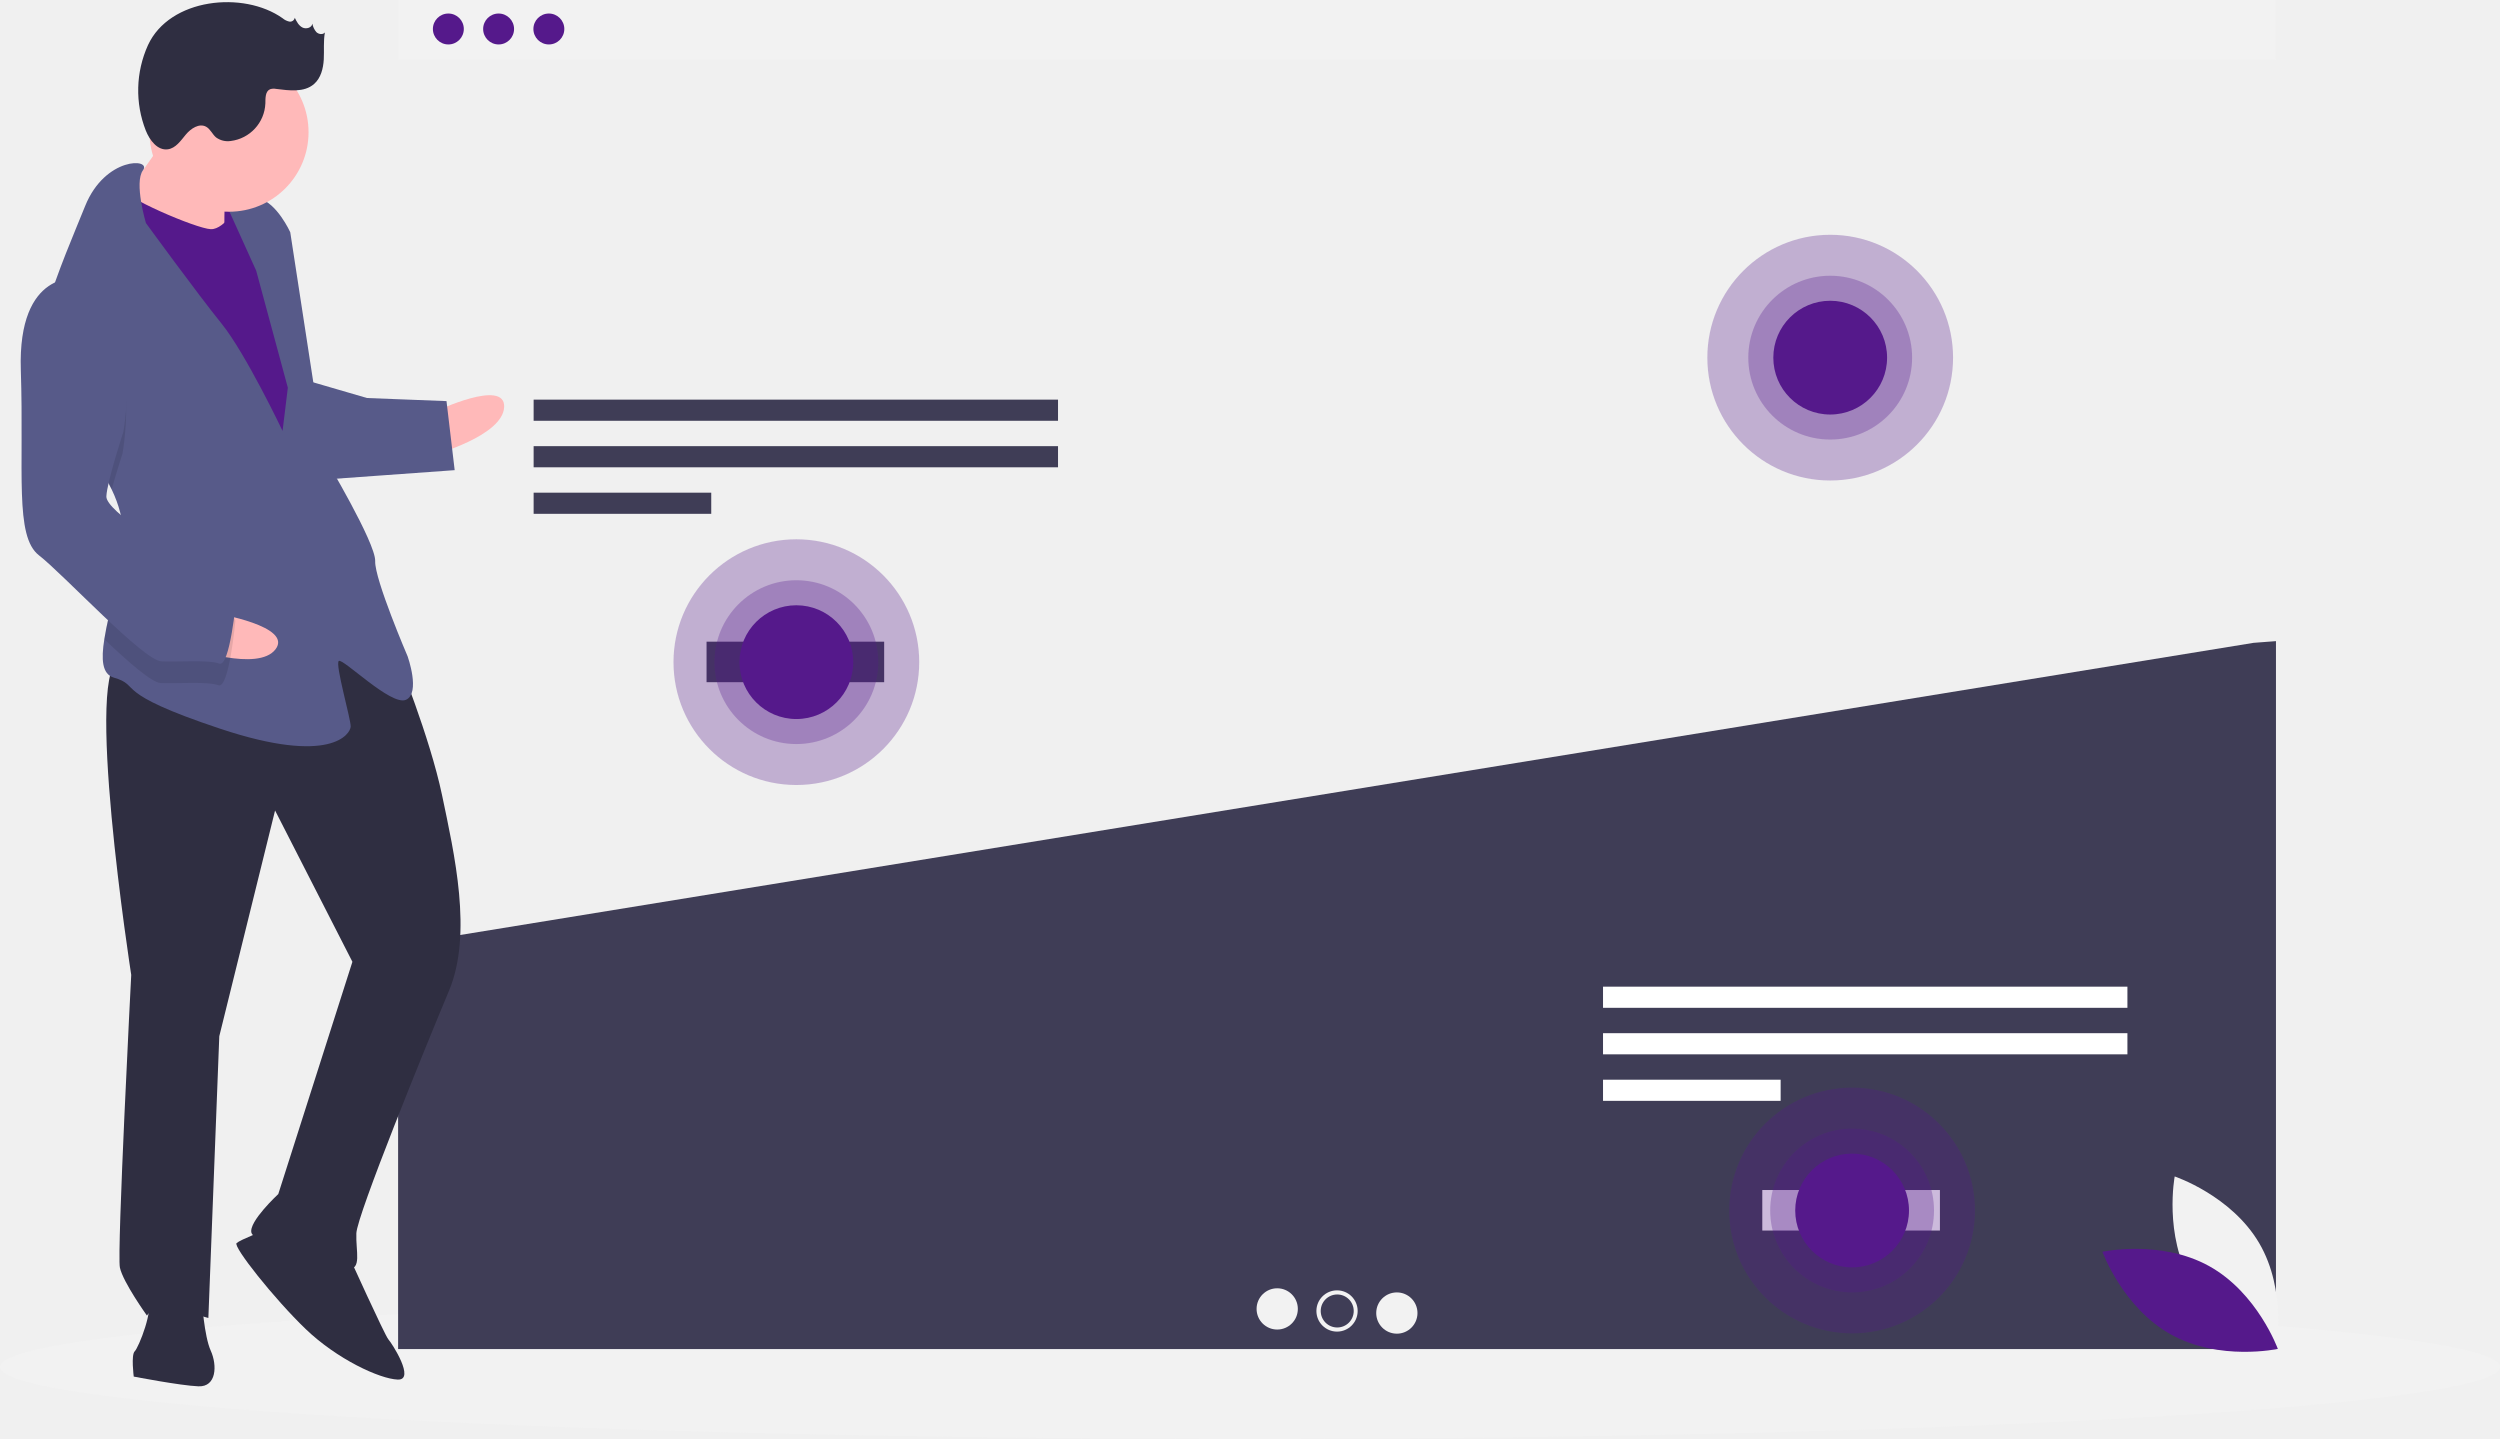
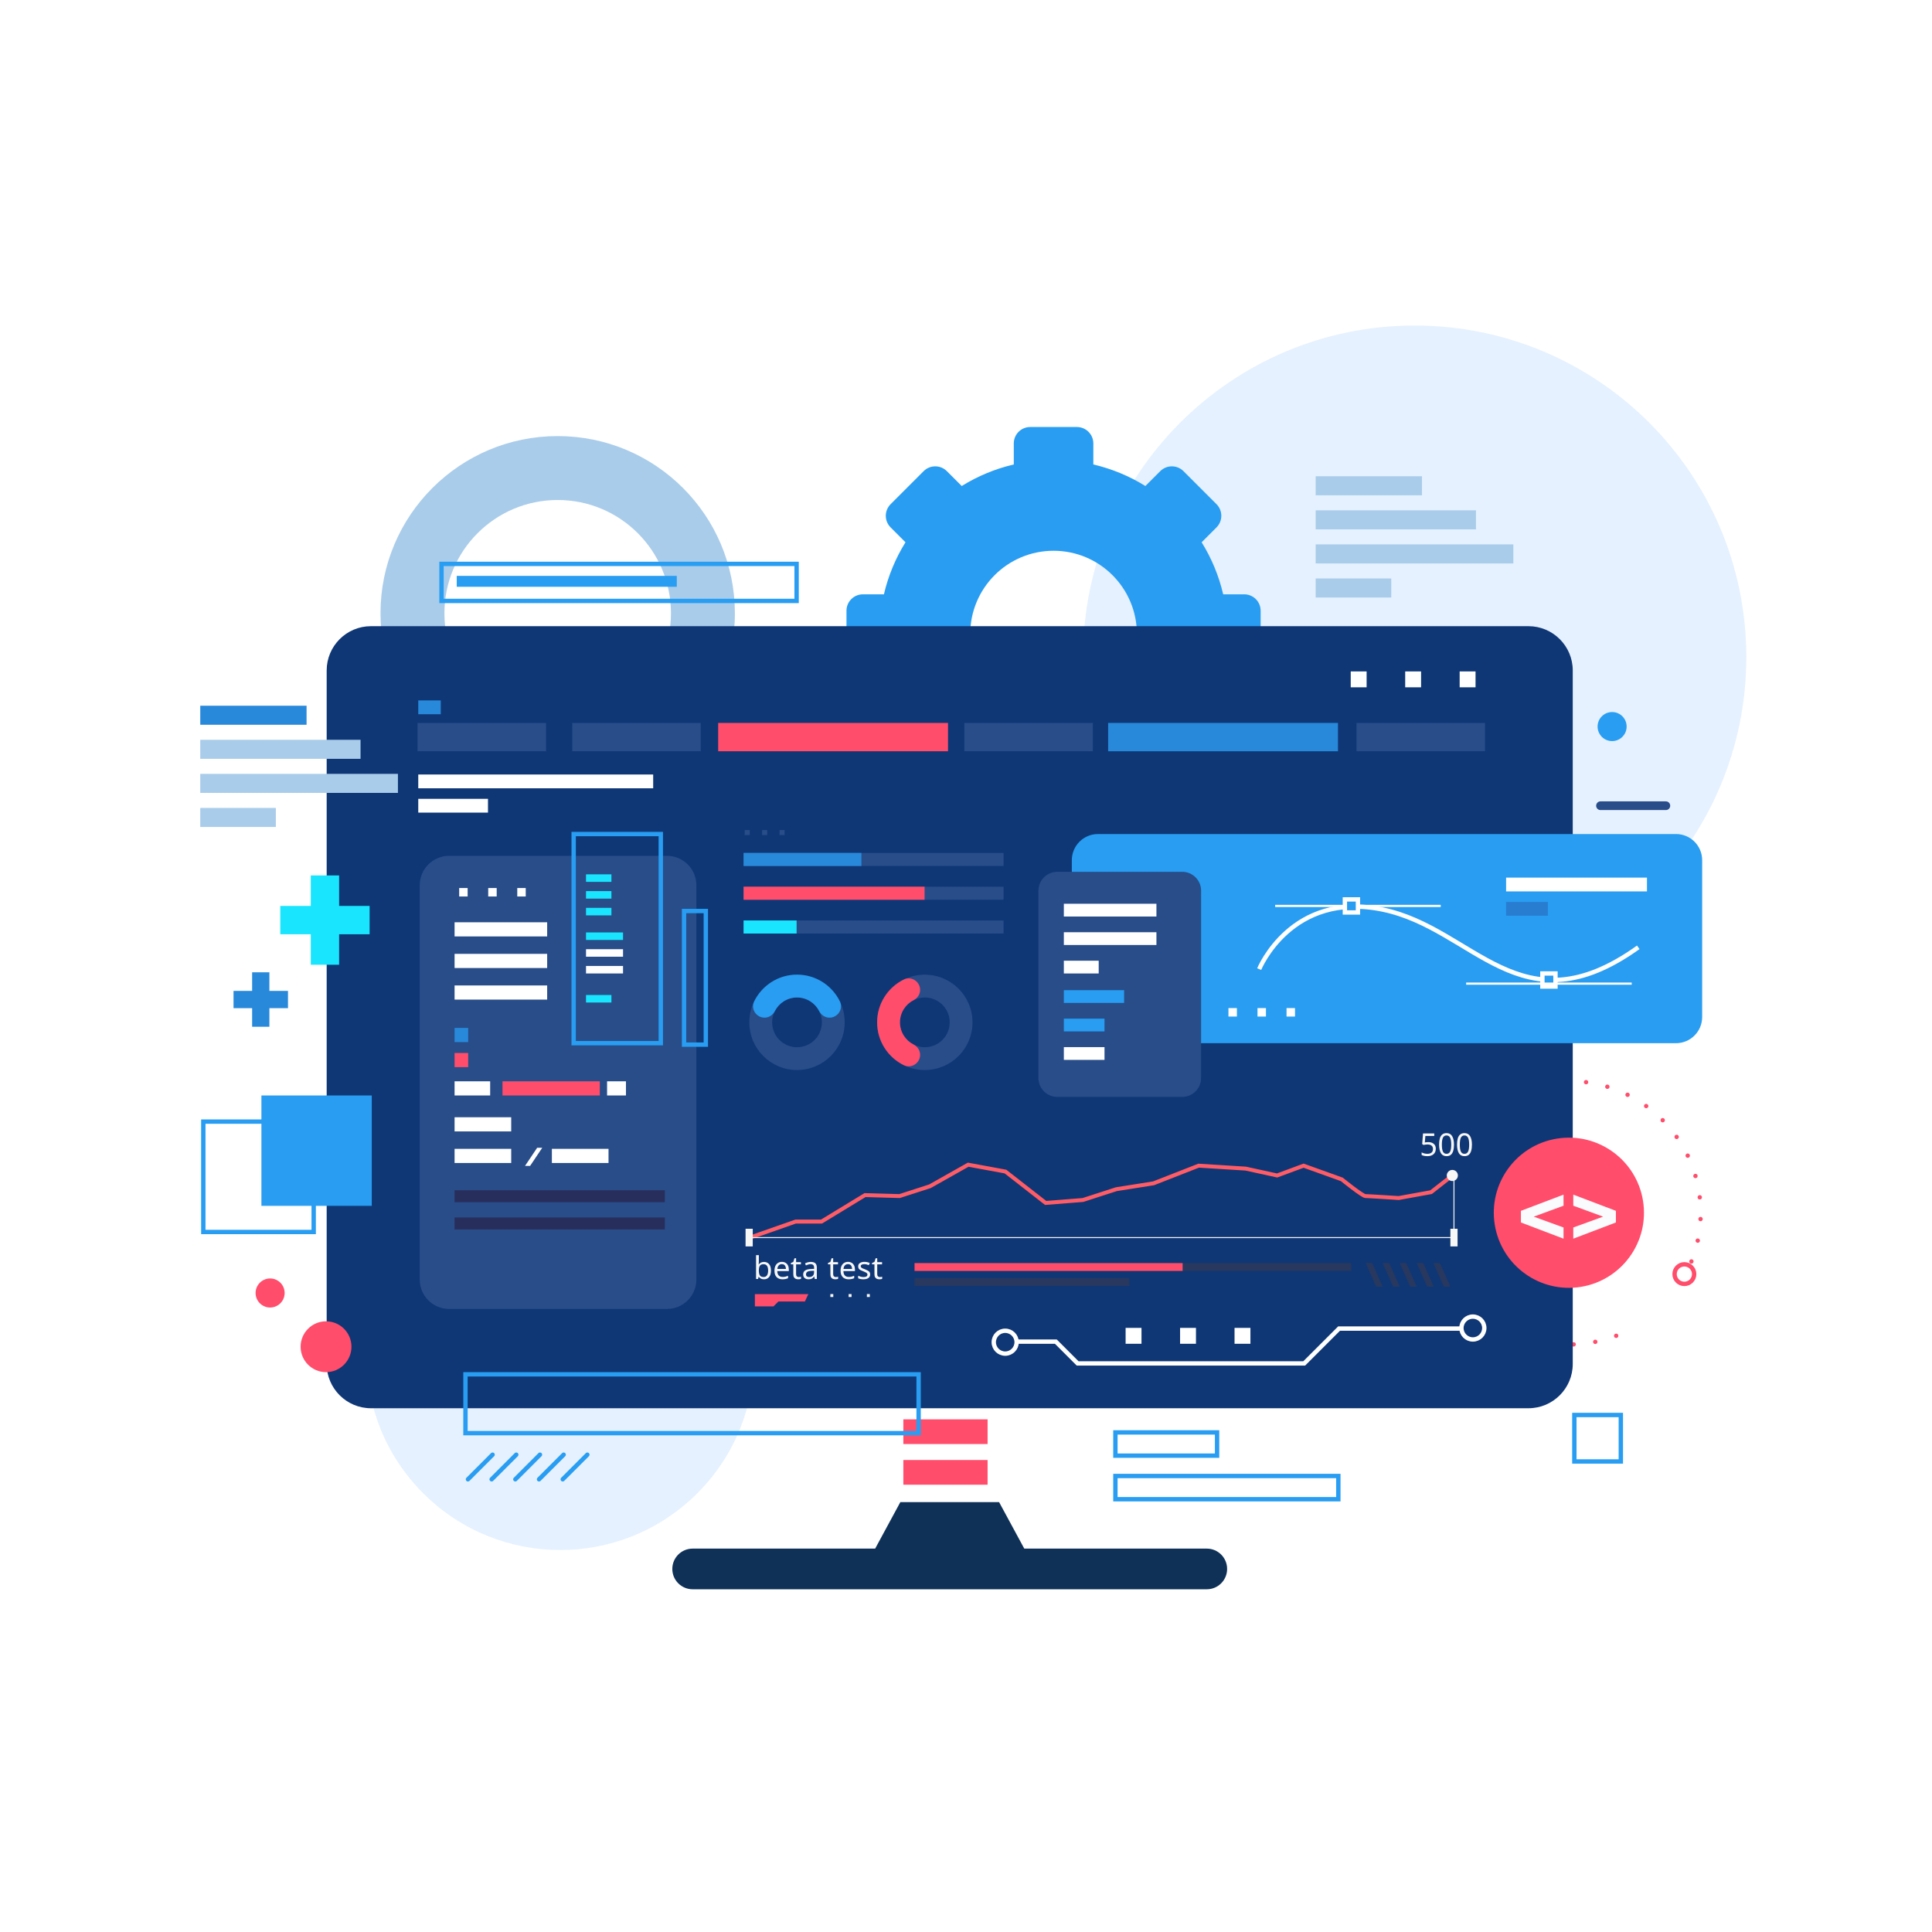
- <svg xmlns="http://www.w3.org/2000/svg" id="f0a8f4ba-cc2b-4400-9e08-d246a0bad060" width="1098.75" height="632.37" data-name="Layer 1" viewBox="0 0 1098.75 632.37">
-   <ellipse cx="549.375" cy="600.774" fill="#f2f2f2" rx="549.375" ry="31.597" />
-   <rect width="825.318" height="26.257" x="174.967" fill="#f2f2f2" />
-   <circle cx="197.053" cy="12.741" r="6.795" fill="#55198b" />
-   <circle cx="219.138" cy="12.741" r="6.795" fill="#55198b" />
-   <circle cx="241.223" cy="12.741" r="6.795" fill="#55198b" />
-   <polygon fill="#3f3d56" points="175.552 415.277 174.967 415.779 174.967 592.903 1000.285 592.903 1000.285 281.779 990.449 282.525 175.552 415.277" />
-   <rect width="230.47" height="9.293" x="234.529" y="175.641" fill="#3f3d56" />
-   <rect width="230.47" height="9.293" x="234.529" y="196.086" fill="#3f3d56" />
-   <rect width="78.063" height="9.293" x="234.529" y="216.531" fill="#3f3d56" />
-   <rect width="230.47" height="9.293" x="704.529" y="433.641" fill="#fff" />
-   <rect width="230.47" height="9.293" x="704.529" y="454.086" fill="#fff" />
-   <rect width="78.063" height="9.293" x="704.529" y="474.531" fill="#fff" />
-   <circle cx="561.335" cy="575.269" r="9.066" fill="#f2f2f2" />
-   <circle cx="587.626" cy="576.176" r="9.066" fill="#f2f2f2" />
-   <circle cx="613.917" cy="577.082" r="9.066" fill="#f2f2f2" />
-   <circle cx="587.709" cy="576.176" r="7.253" fill="#3f3d56" />
-   <rect width="78.063" height="17.81" x="310.529" y="282.014" fill="#3f3d56" />
-   <rect width="78.063" height="17.81" x="774.529" y="523.014" fill="#fff" />
-   <circle cx="350" cy="291.014" r="54" fill="#55198b" opacity=".3" />
-   <circle cx="350" cy="291.014" r="36" fill="#55198b" opacity=".3" />
-   <circle cx="350" cy="291.014" r="25" fill="#55198b" />
-   <circle cx="804.375" cy="157.185" r="54" fill="#55198b" opacity=".3" />
-   <circle cx="804.375" cy="157.185" r="36" fill="#55198b" opacity=".3" />
-   <circle cx="804.375" cy="157.185" r="25" fill="#55198b" />
-   <circle cx="814" cy="532.014" r="54" fill="#55198b" opacity=".3" />
-   <circle cx="814" cy="532.014" r="36" fill="#55198b" opacity=".3" />
-   <circle cx="814" cy="532.014" r="25" fill="#55198b" />
-   <rect width="22.242" height="28.597" x="141.093" y="215.02" fill="#55198b" transform="translate(244.8029 330.5492) rotate(-177.7793)" />
-   <path fill="#ffb9b9" d="M241.915,314.679s30.779-14.706,30.286-2.005-31.025,21.056-31.025,21.056Z" transform="translate(-50.625 -133.8148)" />
-   <path fill="#2f2e41" d="M225.028,422.139S239.549,457.681,244.915,483.328s13.536,60.942,3.026,85.974-40.392,98.599-40.7,106.537,2.559,15.999-3.791,15.752-40.907-11.126-42.31-15.95,11.79-17.032,11.79-17.032l32.577-102.082L171.518,490.021l-24.516,99.215-4.802,123.828s-23.567-7.274-26.988-1.047c0,0-10.559-14.719-11.9-21.131s4.987-128.591,4.987-128.591-21.632-139.163-4.169-138.486S189.992,382.622,225.028,422.139Z" transform="translate(-50.625 -133.8148)" />
-   <path fill="#2f2e41" d="M203.696,685.241s16.109,35.603,17.635,37.252,12.023,17.955,4.085,17.648-26.68-8.984-40.476-22.239-31.984-36.219-30.335-37.745,12.947-5.858,12.947-5.858Z" transform="translate(-50.625 -133.8148)" />
-   <path fill="#2f2e41" d="M139.333,705.004s.972,15.937,3.901,22.41,2.559,15.999-5.378,15.691-28.453-4.283-28.453-4.283-1.218-9.587.431-11.113,8.676-18.743,5.686-23.628S139.333,705.004,139.333,705.004Z" transform="translate(-50.625 -133.8148)" />
-   <path fill="#ffb9b9" d="M127.589,187.821s-16.922,26.373-23.518,32.477,11.962,19.543,11.962,19.543l33.215,4.468s-.418-30.225,1.293-33.338S127.589,187.821,127.589,187.821Z" transform="translate(-50.625 -133.8148)" />
-   <path fill="#55198b" d="M156.46,222.329s-6.843,12.454-13.193,12.208-39.196-14.239-40.599-19.064-10.88,34.557-10.88,34.557L172.16,391.471l19.605-13.549-9.499-83.045-7.802-44.821Z" transform="translate(-50.625 -133.8148)" />
-   <path fill="#575a89" d="M99.704,348.913c3.206,6.707,5.208,13.7,4.931,20.86-.012.318-.025.635-.053.952-.761,14.693-6.173,31.686-8.115,44.044-1.409,8.865-1.008,15.336,4.18,16.856,12.577,3.668-1.834,6.289,46.826,22.485s57.152,2.216,57.275-.959-6.891-27.296-5.242-28.822,23.074,19.974,29.548,17.045.739-19.051.739-19.051-14.583-33.954-14.275-41.892-22.089-45.375-22.089-45.375L178.193,235.891s-5.858-12.947-13.734-14.842-14.411,2.621-14.411,2.621L163.228,252.8l13.905,51.417-2.326,18.989s-16.17-34.016-26.791-47.147-33.264-44.218-33.264-44.218-5.286-17.837-1.296-23.168c3.991-5.346-16.647-6.147-25.446,15.771-4.664,11.616-12.236,28.939-16.979,45.068-4.227,14.289-6.223,27.646-2.036,35.281C75.396,316.457,91.496,331.789,99.704,348.913Z" transform="translate(-50.625 -133.8148)" />
-   <path d="M68.996,304.794c6.4,11.664,22.5,26.995,30.708,44.119,2.144-7.723,4.759-15.715,4.759-15.715s10.031-53.669-19.64-67.539a19.858,19.858,0,0,0-13.791,3.853C66.805,283.801,64.808,297.159,68.996,304.794Z" opacity=".1" transform="translate(-50.625 -133.8148)" />
-   <path fill="#575a89" d="M186.782,301.411l25.154,7.335,34.926,1.354,3.593,30.348L193.057,344.583S178.721,304.279,186.782,301.411Z" transform="translate(-50.625 -133.8148)" />
-   <path fill="#ffb9b9" d="M145.764,403.451s33.652,5.583,25.971,15.71-37.492-.52-37.492-.52Z" transform="translate(-50.625 -133.8148)" />
-   <path d="M104.581,370.725c-.761,14.693-6.173,31.686-8.115,44.044,10.72,10.146,20.914,19.095,24.756,19.244,7.938.308,20.7-.787,25.401.985s7.458-28.33,7.458-28.33-2.806-9.648-15.321-14.904C130.312,388.21,114.119,378.567,104.581,370.725Z" opacity=".1" transform="translate(-50.625 -133.8148)" />
-   <path fill="#575a89" d="M85.192,256.134s-26.865-4.222-25.414,40.353-2.832,73.027,7.973,81.396,45.903,46.298,53.84,46.606,20.7-.787,25.401.985,7.458-28.33,7.458-28.33S151.645,387.495,139.129,382.24s-42.002-23.888-41.756-30.238,7.458-28.33,7.458-28.33S114.863,270.004,85.192,256.134Z" transform="translate(-50.625 -133.8148)" />
-   <circle cx="100.654" cy="58.105" r="34.952" fill="#ffb9b9" />
-   <path fill="#2f2e41" d="M174.814,141.823a6.749,6.749,0,0,0,2.939,1.475,2.097,2.097,0,0,0,2.43-1.683c.8,1.658,1.702,3.426,3.335,4.277s4.157.137,4.393-1.689a7.706,7.706,0,0,0,1.774,3.744c1.013.966,2.85,1.21,3.734.125-.715,3.907-.274,7.926-.498,11.892s-1.282,8.17-4.278,10.778c-4.37,3.803-10.941,2.865-16.689,2.144a5.066,5.066,0,0,0-2.615.143c-2.152.917-2.055,3.913-2.084,6.252a17.373,17.373,0,0,1-15.212,16.497,8.709,8.709,0,0,1-6.472-1.58c-1.632-1.383-2.466-3.638-4.336-4.677-3.042-1.69-6.732.775-8.956,3.452s-4.416,5.969-7.862,6.459c-4.557.648-8.028-3.996-9.73-8.272a48.223,48.223,0,0,1,.958-37.47C125.158,132.949,157.661,129.669,174.814,141.823Z" transform="translate(-50.625 -133.8148)" />
-   <path fill="#f2f2f2" d="M1013.847,697.584c12.31,20.992,37.136,29.304,37.136,29.304s4.869-25.724-7.441-46.717-37.136-29.304-37.136-29.304S1001.538,676.592,1013.847,697.584Z" transform="translate(-50.625 -133.8148)" />
-   <path fill="#55198b" d="M1021.529,690.258c21.288,11.791,30.207,36.406,30.207,36.406s-25.597,5.499-46.885-6.292-30.207-36.406-30.207-36.406S1000.24,678.467,1021.529,690.258Z" transform="translate(-50.625 -133.8148)" />
+ <svg xmlns="http://www.w3.org/2000/svg" version="1.1" x="0px" y="0px" viewBox="0 0 500 500" style="enable-background:new 0 0 500 500;" xml:space="preserve">
+   <g id="BACKGROUND">
+     <rect style="fill:#FFFFFF;" width="500" height="500" />
+   </g>
+   <g id="OBJECTS">
+     <g>
+       <circle style="fill:#E5F1FF;" cx="366.121" cy="170.069" r="85.82" />
+       <ellipse transform="matrix(0.7071 -0.7071 0.7071 0.7071 -205.715 205.3315)" style="fill:#E5F1FF;" cx="144.999" cy="350.986" rx="50.16" ry="50.16" />
+       <g>
+         <path style="fill:#A9CCEA;" d="M144.33,112.859c-25.326,0-45.856,20.531-45.856,45.857c0,25.326,20.531,45.857,45.856,45.857     c25.326,0,45.857-20.531,45.857-45.857C190.186,133.39,169.655,112.859,144.33,112.859z M144.33,188.034     c-16.192,0-29.318-13.126-29.318-29.318s13.126-29.318,29.318-29.318c16.192,0,29.318,13.126,29.318,29.318     S160.521,188.034,144.33,188.034z" />
+         <path style="fill:#0F3157;" d="M317.577,406.04c0,2.906-2.356,5.262-5.262,5.262H179.256c-2.906,0-5.262-2.356-5.262-5.262     c0-2.906,2.356-5.262,5.262-5.262h47.235l6.515-12.028h11.276h3.007h11.276l6.515,12.028h47.235     C315.221,400.778,317.577,403.134,317.577,406.04z" />
+         <rect x="233.787" y="377.85" style="fill:#FF4D6B;" width="21.801" height="6.39" />
+         <rect x="233.787" y="367.325" style="fill:#FF4D6B;" width="21.801" height="6.39" />
+         <path style="fill:none;stroke:#FF4D6B;stroke-width:1.128;stroke-linecap:round;stroke-linejoin:round;stroke-miterlimit:10;stroke-dasharray:0,5.638;" d="     M418.264,345.701c-3.792,1.456-7.91,2.253-12.214,2.253c-18.828,0-34.092-15.263-34.092-34.092s15.263-34.092,34.092-34.092     c18.828,0,34.091,15.263,34.091,34.092c0,5.045-1.096,9.834-3.062,14.142" />
+         <path style="fill:#289DF2;" d="M322.004,153.811h-5.443c-1.13-4.836-3.032-9.373-5.579-13.472l3.848-3.848     c1.659-1.659,1.659-4.349,0-6.008l-8.55-8.55c-1.659-1.659-4.349-1.659-6.008,0l-3.848,3.847     c-4.098-2.547-8.635-4.449-13.471-5.578v-5.443c0-2.346-1.902-4.248-4.248-4.248h-12.091c-2.346,0-4.248,1.902-4.248,4.248v5.443     c-4.836,1.129-9.373,3.032-13.472,5.578l-3.848-3.847c-1.659-1.659-4.349-1.659-6.008,0l-8.549,8.55     c-1.659,1.659-1.659,4.349,0,6.008l3.848,3.848c-2.547,4.098-4.449,8.635-5.579,13.472h-5.443c-2.346,0-4.248,1.902-4.248,4.248     v12.091c0,2.346,1.902,4.248,4.248,4.248h5.443c1.129,4.836,3.032,9.373,5.578,13.472l-3.847,3.848     c-1.659,1.659-1.659,4.349,0,6.008l8.549,8.55c1.659,1.659,4.349,1.659,6.008,0l3.848-3.847     c4.098,2.547,8.635,4.449,13.472,5.579v5.443c0,2.346,1.902,4.248,4.248,4.248h12.091c2.346,0,4.248-1.902,4.248-4.248v-5.443     c4.836-1.13,9.373-3.032,13.472-5.579l3.848,3.847c1.659,1.659,4.349,1.659,6.008,0l8.55-8.55c1.659-1.659,1.659-4.349,0-6.008     l-3.848-3.848c2.547-4.098,4.449-8.635,5.579-13.472h5.443c2.346,0,4.248-1.902,4.248-4.248v-12.091     C326.252,155.712,324.35,153.811,322.004,153.811z M272.66,185.672c-11.911,0-21.567-9.656-21.567-21.568     c0-11.911,9.656-21.567,21.567-21.567c11.911,0,21.568,9.656,21.568,21.567C294.228,176.016,284.572,185.672,272.66,185.672z" />
+         <path style="fill:#0F3775;" d="M96.011,364.453c-6.333,0-11.467-5.134-11.467-11.468V173.522c0-6.334,5.134-11.468,11.468-11.468     h299.548c6.333,0,11.468,5.134,11.468,11.467v179.463c0,6.333-5.134,11.468-11.468,11.468H96.011z" />
+         <rect x="108.058" y="187.094" style="fill:#284D89;" width="33.265" height="7.33" />
+         <rect x="148.088" y="187.094" style="fill:#284D89;" width="33.265" height="7.33" />
+         <rect x="249.574" y="187.094" style="fill:#284D89;" width="33.265" height="7.33" />
+         <rect x="351.06" y="187.094" style="fill:#284D89;" width="33.265" height="7.33" />
+         <rect x="185.863" y="187.094" style="fill:#FF4D6B;" width="59.482" height="7.33" />
+         <rect x="286.785" y="187.094" style="fill:#2889DB;" width="59.482" height="7.33" />
+         <rect x="108.246" y="181.268" style="fill:#2889DB;" width="5.826" height="3.571" />
+         <g>
+           <rect x="108.246" y="200.438" style="fill:#FFFFFF;" width="60.797" height="3.571" />
+           <rect x="108.246" y="206.734" style="fill:#FFFFFF;" width="18.042" height="3.571" />
+         </g>
+         <path style="fill:#284D89;" d="M172.614,338.759h-56.381c-4.204,0-7.611-3.408-7.611-7.611v-102.05     c0-4.204,3.408-7.611,7.611-7.611h56.381c4.204,0,7.611,3.408,7.611,7.611v102.05     C180.225,335.351,176.818,338.759,172.614,338.759z" />
+         <g>
+           <rect x="117.643" y="238.683" style="fill:#FFFFFF;" width="23.962" height="3.665" />
+           <rect x="117.643" y="246.858" style="fill:#FFFFFF;" width="23.962" height="3.665" />
+           <rect x="117.643" y="255.033" style="fill:#FFFFFF;" width="23.962" height="3.665" />
+         </g>
+         <rect x="117.643" y="289.144" style="fill:#FFFFFF;" width="14.659" height="3.665" />
+         <rect x="117.643" y="297.319" style="fill:#FFFFFF;" width="14.659" height="3.665" />
+         <rect x="142.826" y="297.319" style="fill:#FFFFFF;" width="14.659" height="3.665" />
+         <rect x="117.643" y="279.841" style="fill:#FFFFFF;" width="9.209" height="3.665" />
+         <rect x="157.109" y="279.841" style="fill:#FFFFFF;" width="4.886" height="3.665" />
+         <rect x="130.046" y="279.841" style="fill:#FF4D6B;" width="25.184" height="3.665" />
+         <rect x="117.643" y="266.028" style="fill:#2889DB;" width="3.524" height="3.665" />
+         <rect x="117.643" y="272.511" style="fill:#FF4D6B;" width="3.524" height="3.665" />
+         <polygon style="fill:#FFFFFF;" points="137.188,301.736 135.872,301.736 139.02,297.037 140.336,297.037    " />
+         <rect x="117.643" y="308.031" style="fill:#282E5C;" width="54.408" height="3.101" />
+         <rect x="117.643" y="315.079" style="fill:#282E5C;" width="54.408" height="3.101" />
+         <path style="fill:#289DF2;" d="M433.752,269.974H284.154c-3.737,0-6.766-3.029-6.766-6.766v-40.594     c0-3.737,3.029-6.766,6.766-6.766h149.598c3.737,0,6.766,3.029,6.766,6.766v40.594     C440.517,266.945,437.488,269.974,433.752,269.974z" />
+         <path style="fill:none;stroke:#FFFFFF;stroke-width:1.128;stroke-miterlimit:10;" d="M325.876,250.805     c0,0,8.269-20.297,31.949-15.411c23.68,4.886,35.708,31.573,66.154,9.773" />
+         <rect x="399.171" y="251.932" style="fill:#289DF2;stroke:#FFFFFF;stroke-width:1.128;stroke-miterlimit:10;" width="3.383" height="3.383" />
+         <line style="fill:#289DF2;stroke:#FFFFFF;stroke-width:0.564;stroke-miterlimit:10;" x1="330.011" y1="234.454" x2="372.86" y2="234.454" />
+         <line style="fill:#289DF2;stroke:#FFFFFF;stroke-width:0.564;stroke-miterlimit:10;" x1="379.438" y1="254.564" x2="422.288" y2="254.564" />
+         <rect x="348.053" y="232.763" style="fill:#289DF2;stroke:#FFFFFF;stroke-width:1.128;stroke-miterlimit:10;" width="3.383" height="3.383" />
+         <g>
+           <path style="fill:#284D89;" d="M305.955,283.882H273.63c-2.699,0-4.886-2.188-4.886-4.886v-48.488      c0-2.699,2.188-4.886,4.886-4.886h32.325c2.699,0,4.886,2.188,4.886,4.886v48.488      C310.841,281.694,308.654,283.882,305.955,283.882z" />
+           <g>
+             <g>
+               <rect x="275.321" y="233.891" style="fill:#FFFFFF;" width="23.962" height="3.304" />
+               <rect x="275.321" y="241.26" style="fill:#FFFFFF;" width="23.962" height="3.304" />
+               <rect x="275.321" y="248.63" style="fill:#FFFFFF;" width="9.021" height="3.304" />
+             </g>
+             <g>
+               <rect x="275.321" y="256.254" style="fill:#289DF2;" width="15.599" height="3.304" />
+               <rect x="275.321" y="263.624" style="fill:#289DF2;" width="10.524" height="3.304" />
+               <rect x="275.321" y="270.993" style="fill:#FFFFFF;" width="10.524" height="3.304" />
+             </g>
+           </g>
+         </g>
+         <line style="fill:none;stroke:#284D89;stroke-width:2.255;stroke-linecap:round;stroke-linejoin:round;stroke-miterlimit:10;" x1="414.206" y1="208.519" x2="431.121" y2="208.519" />
+         <g>
+           <path style="fill:none;stroke:#FF5C66;stroke-width:1.015;stroke-miterlimit:10;" d="M376.202,303.958l-5.838,4.569      l-8.376,1.523c0,0-7.868-0.508-8.63-0.508c-0.761,0-6.091-4.315-6.091-4.315l-9.899-3.553l-6.853,2.538l-8.122-1.777      l-12.183-0.762l-11.675,4.569l-9.645,1.523l-8.63,2.792l-9.645,0.762l-10.406-8.122l-9.645-1.777l-9.899,5.584l-7.868,2.538      l-8.933-0.254l-11.258,6.853h-6.713l-11.337,3.976" />
+           <g>
+             <g>
+               <line style="fill:none;stroke:#F7F7F7;stroke-width:0.254;stroke-miterlimit:10;" x1="194.726" y1="320.287" x2="376.455" y2="320.287" />
+               <rect x="192.95" y="318.002" style="fill:#F7F7F7;" width="1.861" height="4.569" />
+               <rect x="375.356" y="318.002" style="fill:#F7F7F7;" width="1.861" height="4.569" />
+             </g>
+             <path style="fill:none;stroke:#F7F7F7;stroke-width:0.508;stroke-miterlimit:10;" d="M194.726,320.287" />
+           </g>
+           <line style="fill:none;stroke:#F7F7F7;stroke-width:0.254;stroke-miterlimit:10;" x1="376.286" y1="320.287" x2="376.286" y2="304.973" />
+           <path style="fill:#F7F7F7;" d="M377.301,304.212c0,0.794-0.644,1.438-1.438,1.438s-1.438-0.644-1.438-1.438      c0-0.794,0.644-1.438,1.438-1.438S377.301,303.418,377.301,304.212z" />
+           <text transform="matrix(1 0 0 1 194.9795 331.0042)" style="fill:#F7F7F7; font-family:'BebasNeueRegular'; font-size:8.122px;">beta test</text>
+           <rect x="236.69" y="326.886" style="fill:#28385E;" width="113.031" height="2.03" />
+           <rect x="236.69" y="326.886" style="fill:#FF4D6B;" width="69.375" height="2.03" />
+           <rect x="236.69" y="330.777" style="fill:#28385E;" width="55.585" height="2.03" />
+           <g>
+             <polygon style="fill:#FF4D6B;" points="201.452,336.827 208.305,336.827 209.194,334.923 195.361,334.923 195.361,338.096        200.183,338.096      " />
+             <rect x="214.894" y="334.902" style="fill:#F7F7F7;" width="0.762" height="0.761" />
+             <rect x="219.621" y="334.902" style="fill:#F7F7F7;" width="0.761" height="0.761" />
+             <rect x="224.348" y="334.902" style="fill:#F7F7F7;" width="0.762" height="0.761" />
+           </g>
+           <text transform="matrix(1 0 0 1 367.4004 299.137)" style="fill:#F7F7F7; font-family:'BebasNeueBook'; font-size:8.122px;">500</text>
+           <g>
+             <polygon style="fill:#28385E;" points="357.843,332.977 356.15,332.977 353.443,326.886 355.135,326.886      " />
+             <polygon style="fill:#28385E;" points="362.242,332.977 360.55,332.977 357.843,326.886 359.535,326.886      " />
+             <polygon style="fill:#28385E;" points="366.641,332.977 364.949,332.977 362.242,326.886 363.934,326.886      " />
+             <polygon style="fill:#28385E;" points="371.041,332.977 369.349,332.977 366.641,326.886 368.333,326.886      " />
+             <polygon style="fill:#28385E;" points="375.356,332.977 373.663,332.977 370.956,326.886 372.648,326.886      " />
+           </g>
+         </g>
+         <g>
+           <g>
+             <rect x="340.497" y="123.252" style="fill:#A9CCEA;" width="27.513" height="4.928" />
+             <rect x="340.497" y="132.07" style="fill:#A9CCEA;" width="41.484" height="4.927" />
+             <rect x="340.497" y="140.888" style="fill:#A9CCEA;" width="51.157" height="4.928" />
+             <rect x="340.497" y="149.706" style="fill:#A9CCEA;" width="19.56" height="4.928" />
+           </g>
+         </g>
+         <g>
+           <g>
+             <rect x="51.827" y="182.64" style="fill:#2889DB;" width="27.513" height="4.928" />
+             <rect x="51.827" y="191.458" style="fill:#A9CCEA;" width="41.484" height="4.927" />
+             <rect x="51.827" y="200.275" style="fill:#A9CCEA;" width="51.157" height="4.928" />
+             <rect x="51.827" y="209.094" style="fill:#A9CCEA;" width="19.56" height="4.928" />
+           </g>
+         </g>
+         <rect x="120.462" y="355.673" style="fill:none;stroke:#289DF2;stroke-width:1.128;stroke-miterlimit:10;" width="117.272" height="15.223" />
+         <rect x="177.03" y="235.77" style="fill:none;stroke:#289DF2;stroke-width:1.128;stroke-miterlimit:10;" width="5.638" height="34.58" />
+         <g>
+           <ellipse transform="matrix(0.9872 -0.1592 0.1592 0.9872 -44.7931 68.6549)" style="fill:#FF4D6B;" cx="406.05" cy="313.863" rx="19.432" ry="19.433" />
+           <g>
+             <g>
+               <path style="fill:#F9FBFC;" d="M404.642,312.04l-7.718,2.828l7.718,2.805v2.898l-11.033-4.196v-3.013l11.033-4.195V312.04z" />
+             </g>
+             <g>
+               <path style="fill:#F9FBFC;" d="M407.163,309.166l11.033,4.195v3.013l-11.033,4.196v-2.898l7.718-2.805l-7.718-2.828V309.166z" />
+             </g>
+           </g>
+         </g>
+         <path style="fill:none;stroke:#FF4D6B;stroke-width:1.128;stroke-miterlimit:10;" d="M438.45,329.738     c0,1.401-1.136,2.537-2.537,2.537c-1.401,0-2.537-1.136-2.537-2.537c0-1.401,1.136-2.537,2.537-2.537     C437.314,327.201,438.45,328.337,438.45,329.738z" />
+         <rect x="114.26" y="145.936" style="fill:none;stroke:#289DF2;stroke-width:1.128;stroke-miterlimit:10;" width="91.901" height="9.585" />
+         <rect x="118.206" y="149.037" style="fill:#289DF2;" width="56.945" height="2.819" />
+         <g>
+           <rect x="192.441" y="220.735" style="fill:#284D89;" width="67.281" height="3.383" />
+           <rect x="192.441" y="220.735" style="fill:#2889DB;" width="30.493" height="3.383" />
+         </g>
+         <g>
+           <rect x="192.441" y="229.474" style="fill:#284D89;" width="67.281" height="3.383" />
+           <rect x="192.441" y="229.474" style="fill:#FF4D6B;" width="46.843" height="3.383" />
+         </g>
+         <g>
+           <rect x="192.441" y="238.213" style="fill:#284D89;" width="67.281" height="3.383" />
+           <rect x="192.441" y="238.213" style="fill:#1AE5FF;" width="13.719" height="3.383" />
+         </g>
+         <g>
+           <rect x="192.723" y="214.815" style="fill:#284D89;" width="1.316" height="1.316" />
+           <rect x="197.234" y="214.815" style="fill:#284D89;" width="1.316" height="1.316" />
+           <rect x="201.744" y="214.815" style="fill:#284D89;" width="1.316" height="1.316" />
+         </g>
+         <g>
+           <rect x="317.92" y="260.891" style="fill:#FFFFFF;" width="2.192" height="2.193" />
+           <rect x="325.438" y="260.891" style="fill:#FFFFFF;" width="2.193" height="2.193" />
+           <rect x="332.955" y="260.891" style="fill:#FFFFFF;" width="2.193" height="2.193" />
+         </g>
+         <g>
+           <rect x="349.568" y="173.763" style="fill:#FFFFFF;" width="4.111" height="4.111" />
+           <rect x="363.663" y="173.763" style="fill:#FFFFFF;" width="4.111" height="4.111" />
+           <rect x="377.758" y="173.763" style="fill:#FFFFFF;" width="4.111" height="4.111" />
+         </g>
+         <g>
+           <rect x="291.308" y="343.657" style="fill:#FFFFFF;" width="4.111" height="4.111" />
+           <rect x="305.403" y="343.657" style="fill:#FFFFFF;" width="4.111" height="4.111" />
+           <rect x="319.498" y="343.657" style="fill:#FFFFFF;" width="4.111" height="4.111" />
+         </g>
+         <g>
+           <rect x="118.833" y="229.818" style="fill:#FFFFFF;" width="2.192" height="2.193" />
+           <rect x="126.35" y="229.818" style="fill:#FFFFFF;" width="2.193" height="2.193" />
+           <rect x="133.868" y="229.818" style="fill:#FFFFFF;" width="2.193" height="2.193" />
+         </g>
+         <g>
+           <rect x="389.775" y="227.125" style="fill:#FFFFFF;" width="36.46" height="3.571" />
+           <rect x="389.775" y="233.421" style="fill:#287DD1;" width="10.82" height="3.571" />
+         </g>
+         <polygon style="fill:#1AE5FF;" points="95.654,234.454 87.761,234.454 87.761,226.561 80.431,226.561 80.431,234.454      72.538,234.454 72.538,241.784 80.431,241.784 80.431,249.677 87.761,249.677 87.761,241.784 95.654,241.784    " />
+         <polygon style="fill:#2889DB;" points="74.532,256.443 69.719,256.443 69.719,251.63 65.25,251.63 65.25,256.443 60.436,256.443      60.436,260.912 65.25,260.912 65.25,265.725 69.719,265.725 69.719,260.912 74.532,260.912    " />
+         <g>
+           <path style="fill:#284D89;" d="M206.267,252.24c-6.817,0-12.344,5.527-12.344,12.344c0,6.818,5.527,12.344,12.344,12.344      c6.818,0,12.344-5.527,12.344-12.344C218.611,257.767,213.084,252.24,206.267,252.24z M206.267,271.017      c-3.553,0-6.432-2.88-6.432-6.433s2.88-6.433,6.432-6.433c3.553,0,6.433,2.88,6.433,6.433S209.819,271.017,206.267,271.017z" />
+           <path style="fill:#289DF2;" d="M197.864,263.367c1.147,0,2.152-0.682,2.674-1.704c1.063-2.084,3.229-3.512,5.729-3.512      c2.501,0,4.666,1.428,5.73,3.512c0.521,1.022,1.527,1.704,2.674,1.704l0,0c2.16,0,3.638-2.263,2.688-4.204      c-2.007-4.1-6.219-6.923-11.091-6.923c-4.872,0-9.084,2.823-11.091,6.924C194.226,261.104,195.703,263.367,197.864,263.367      L197.864,263.367z" />
+         </g>
+         <g>
+           <path style="fill:#284D89;" d="M226.999,264.584c0,6.817,5.527,12.344,12.344,12.344c6.818,0,12.344-5.527,12.344-12.344      c0-6.818-5.527-12.344-12.344-12.344C232.526,252.24,226.999,257.767,226.999,264.584z M245.776,264.584      c0,3.552-2.88,6.432-6.433,6.432c-3.553,0-6.433-2.88-6.433-6.432c0-3.553,2.88-6.433,6.433-6.433      C242.896,258.151,245.776,261.031,245.776,264.584z" />
+           <path style="fill:#FF4D6B;" d="M238.127,272.987c0-1.147-0.682-2.152-1.704-2.674c-2.084-1.063-3.512-3.229-3.512-5.729      c0-2.501,1.428-4.666,3.512-5.73c1.022-0.521,1.704-1.527,1.704-2.674l0,0c0-2.16-2.263-3.638-4.204-2.688      c-4.1,2.007-6.924,6.219-6.924,11.092c0,4.872,2.824,9.084,6.924,11.091C235.863,276.625,238.127,275.148,238.127,272.987      L238.127,272.987z" />
+         </g>
+         <rect x="148.464" y="215.849" style="fill:none;stroke:#289DF2;stroke-width:1.128;stroke-miterlimit:10;" width="22.552" height="54.126" />
+         <g>
+           <rect x="151.659" y="226.279" style="fill:#1AE5FF;" width="6.578" height="1.944" />
+           <rect x="151.659" y="230.616" style="fill:#1AE5FF;" width="6.578" height="1.944" />
+           <rect x="151.659" y="234.953" style="fill:#1AE5FF;" width="6.578" height="1.944" />
+           <rect x="151.659" y="257.506" style="fill:#1AE5FF;" width="6.578" height="1.944" />
+         </g>
+         <g>
+           <rect x="151.659" y="241.314" style="fill:#1AE5FF;" width="9.585" height="1.944" />
+           <rect x="151.659" y="245.651" style="fill:#FFFFFF;" width="9.585" height="1.944" />
+           <rect x="151.659" y="249.988" style="fill:#FFFFFF;" width="9.585" height="1.944" />
+         </g>
+         <rect x="67.651" y="283.506" style="fill:#289DF2;" width="28.566" height="28.566" />
+         <rect x="52.617" y="290.271" style="fill:none;stroke:#289DF2;stroke-width:1.128;stroke-miterlimit:10;" width="28.566" height="28.566" />
+         <rect x="407.441" y="366.198" style="fill:none;stroke:#289DF2;stroke-width:1.128;stroke-miterlimit:10;" width="12.028" height="12.028" />
+         <g>
+           <polyline style="fill:none;stroke:#FFFFFF;stroke-width:1.128;stroke-miterlimit:10;" points="263.105,347.216       273.254,347.216 278.892,352.854 337.528,352.854 346.549,343.833 378.123,343.833     " />
+           <circle style="fill:none;stroke:#FFFFFF;stroke-width:1.128;stroke-miterlimit:10;" cx="260.145" cy="347.357" r="2.96" />
+           <circle style="fill:none;stroke:#FFFFFF;stroke-width:1.128;stroke-miterlimit:10;" cx="381.176" cy="343.692" r="2.96" />
+         </g>
+         <path style="fill:#289DF2;" d="M420.972,188.034c0,2.076-1.683,3.759-3.759,3.759s-3.759-1.683-3.759-3.759     s1.683-3.759,3.759-3.759S420.972,185.958,420.972,188.034z" />
+         <path style="fill:#FF4D6B;" d="M73.665,334.625c0,2.076-1.683,3.759-3.759,3.759c-2.076,0-3.759-1.683-3.759-3.759     c0-2.076,1.683-3.759,3.759-3.759C71.983,330.866,73.665,332.549,73.665,334.625z" />
+         <path style="fill:#FF4D6B;" d="M90.956,348.532c0,3.633-2.945,6.578-6.578,6.578s-6.578-2.945-6.578-6.578     s2.945-6.578,6.578-6.578S90.956,344.899,90.956,348.532z" />
+         <g>
+           <rect x="288.665" y="370.708" style="fill:none;stroke:#289DF2;stroke-width:1.128;stroke-miterlimit:10;" width="26.311" height="6.014" />
+           <rect x="288.665" y="381.984" style="fill:none;stroke:#289DF2;stroke-width:1.128;stroke-miterlimit:10;" width="57.696" height="6.014" />
+         </g>
+         <g>
+           <line style="fill:none;stroke:#289DF2;stroke-width:1.128;stroke-linecap:round;stroke-linejoin:round;stroke-miterlimit:10;" x1="127.481" y1="376.468" x2="121.104" y2="382.845" />
+           <line style="fill:none;stroke:#289DF2;stroke-width:1.128;stroke-linecap:round;stroke-linejoin:round;stroke-miterlimit:10;" x1="133.612" y1="376.468" x2="127.235" y2="382.845" />
+           <line style="fill:none;stroke:#289DF2;stroke-width:1.128;stroke-linecap:round;stroke-linejoin:round;stroke-miterlimit:10;" x1="139.744" y1="376.468" x2="133.367" y2="382.845" />
+           <line style="fill:none;stroke:#289DF2;stroke-width:1.128;stroke-linecap:round;stroke-linejoin:round;stroke-miterlimit:10;" x1="145.875" y1="376.468" x2="139.498" y2="382.845" />
+           <line style="fill:none;stroke:#289DF2;stroke-width:1.128;stroke-linecap:round;stroke-linejoin:round;stroke-miterlimit:10;" x1="152.007" y1="376.468" x2="145.63" y2="382.845" />
+         </g>
+       </g>
+     </g>
+   </g>
</svg>
